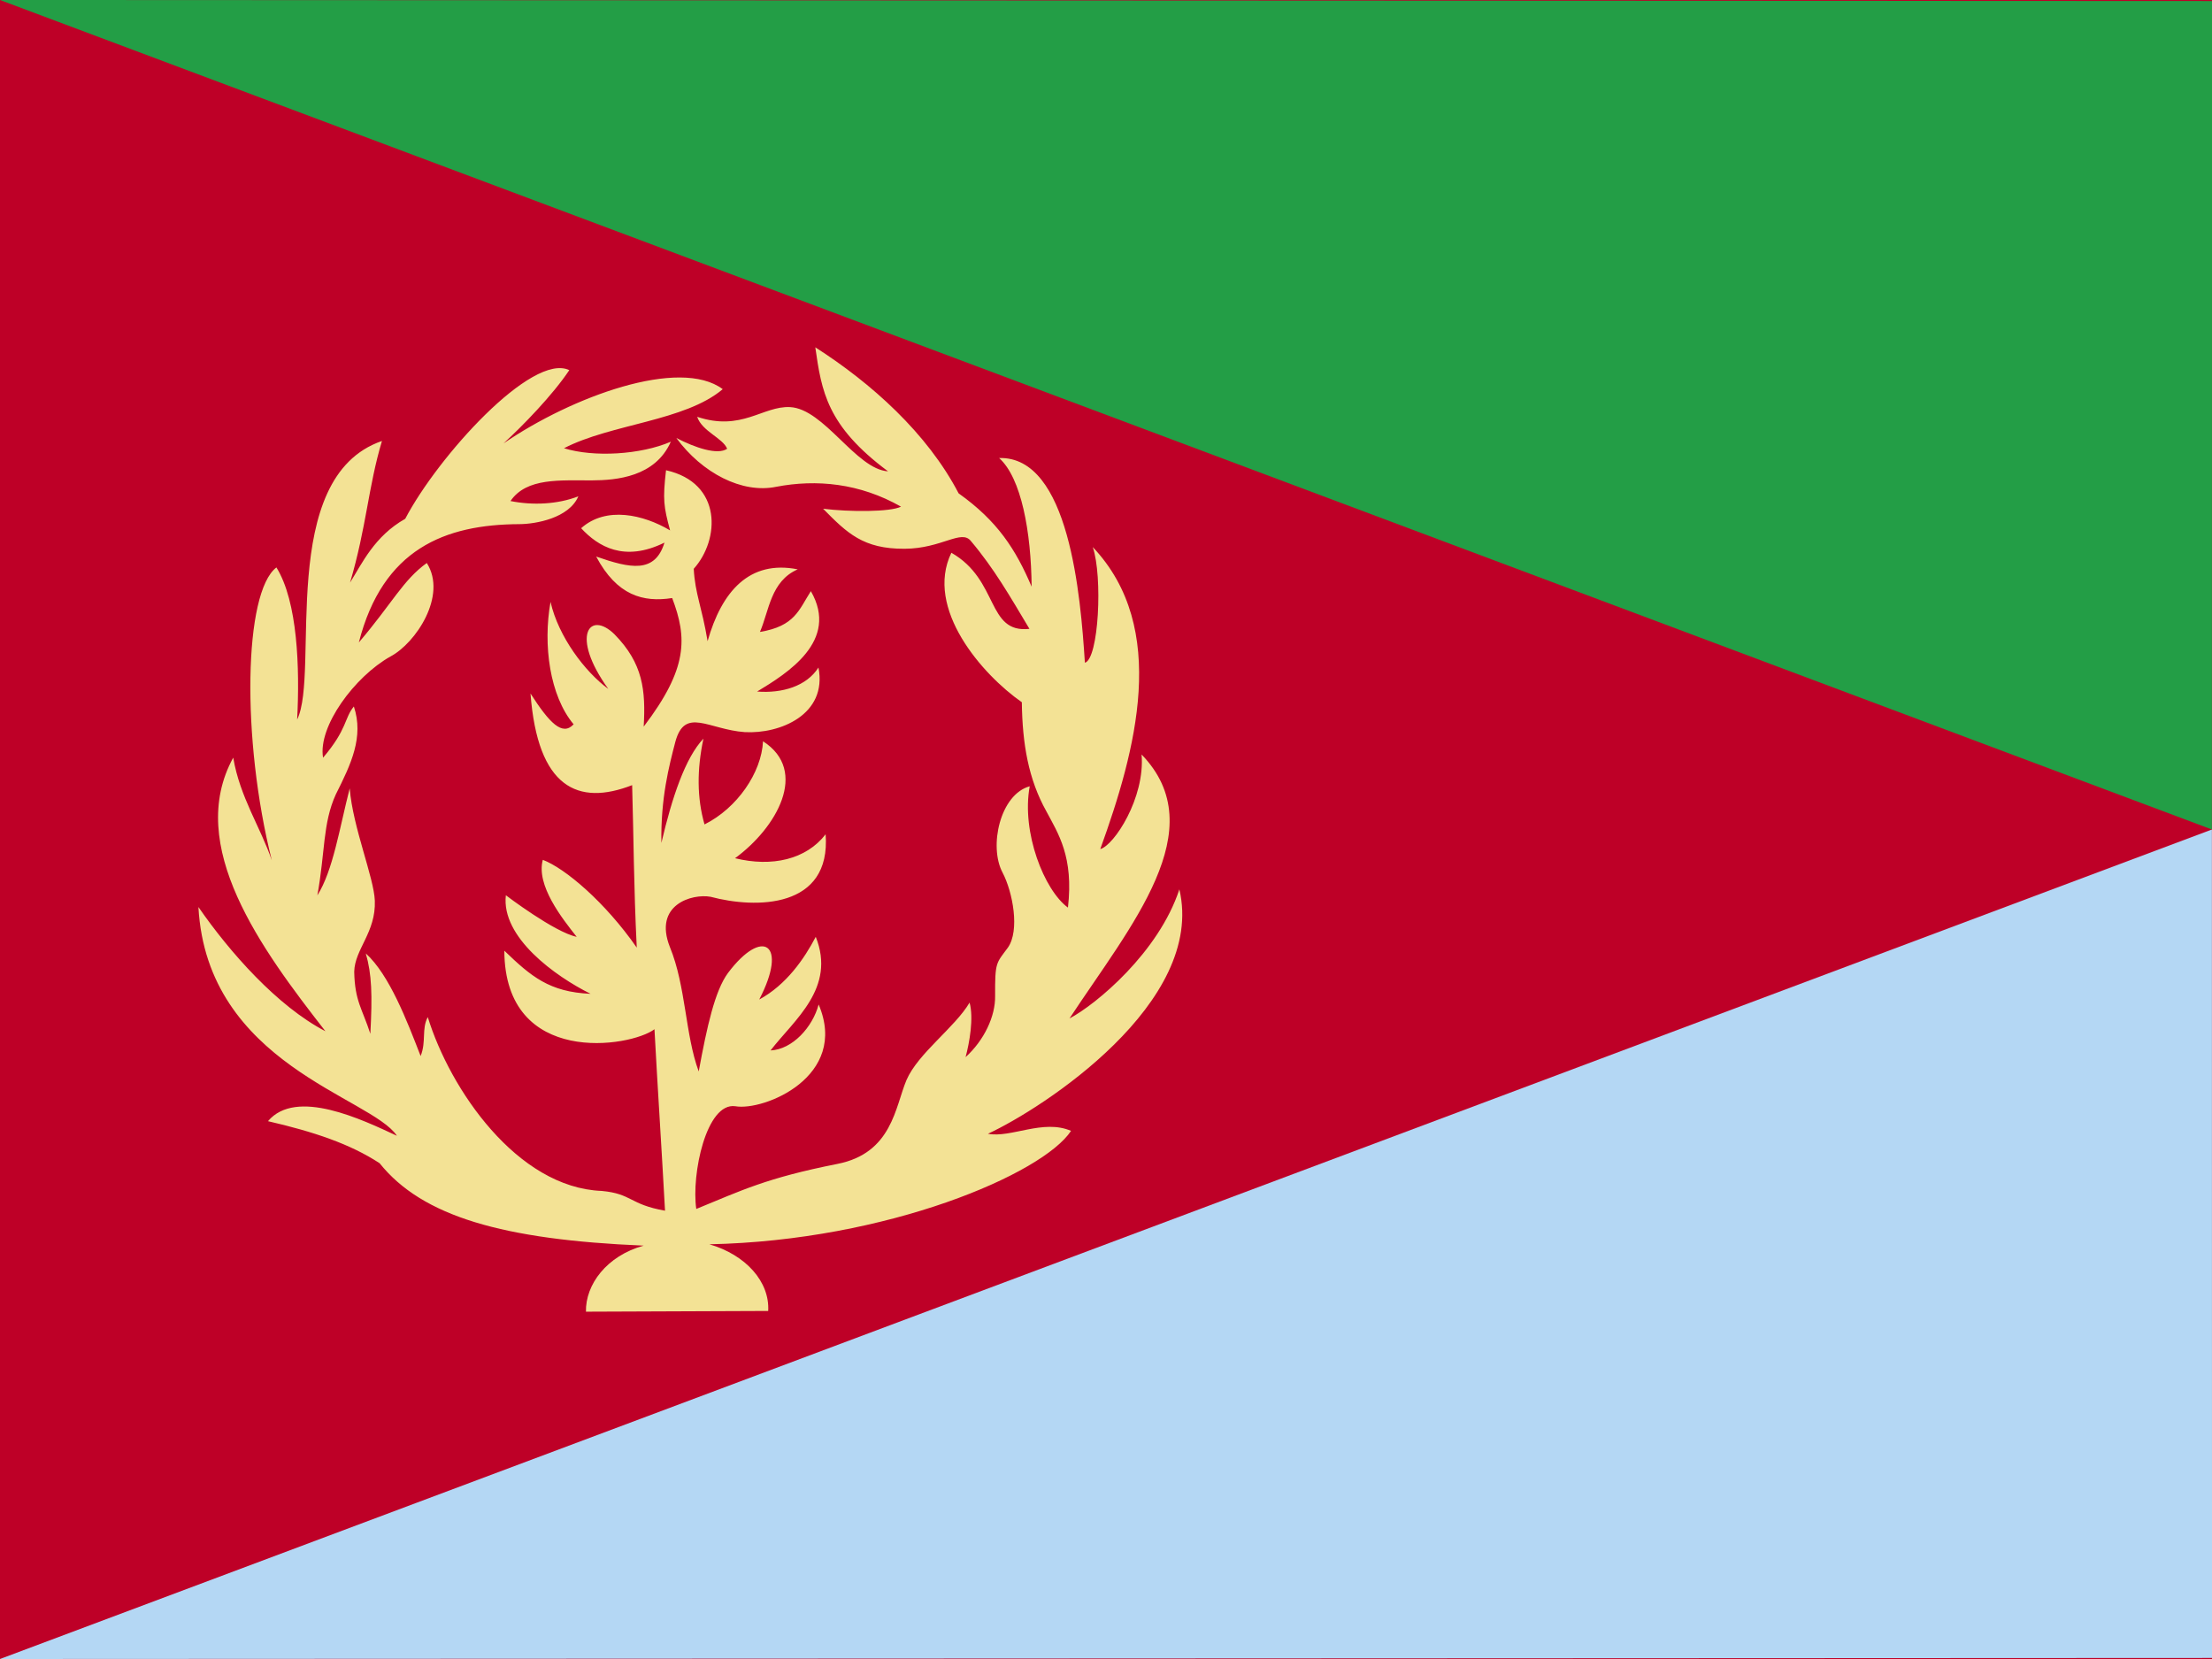
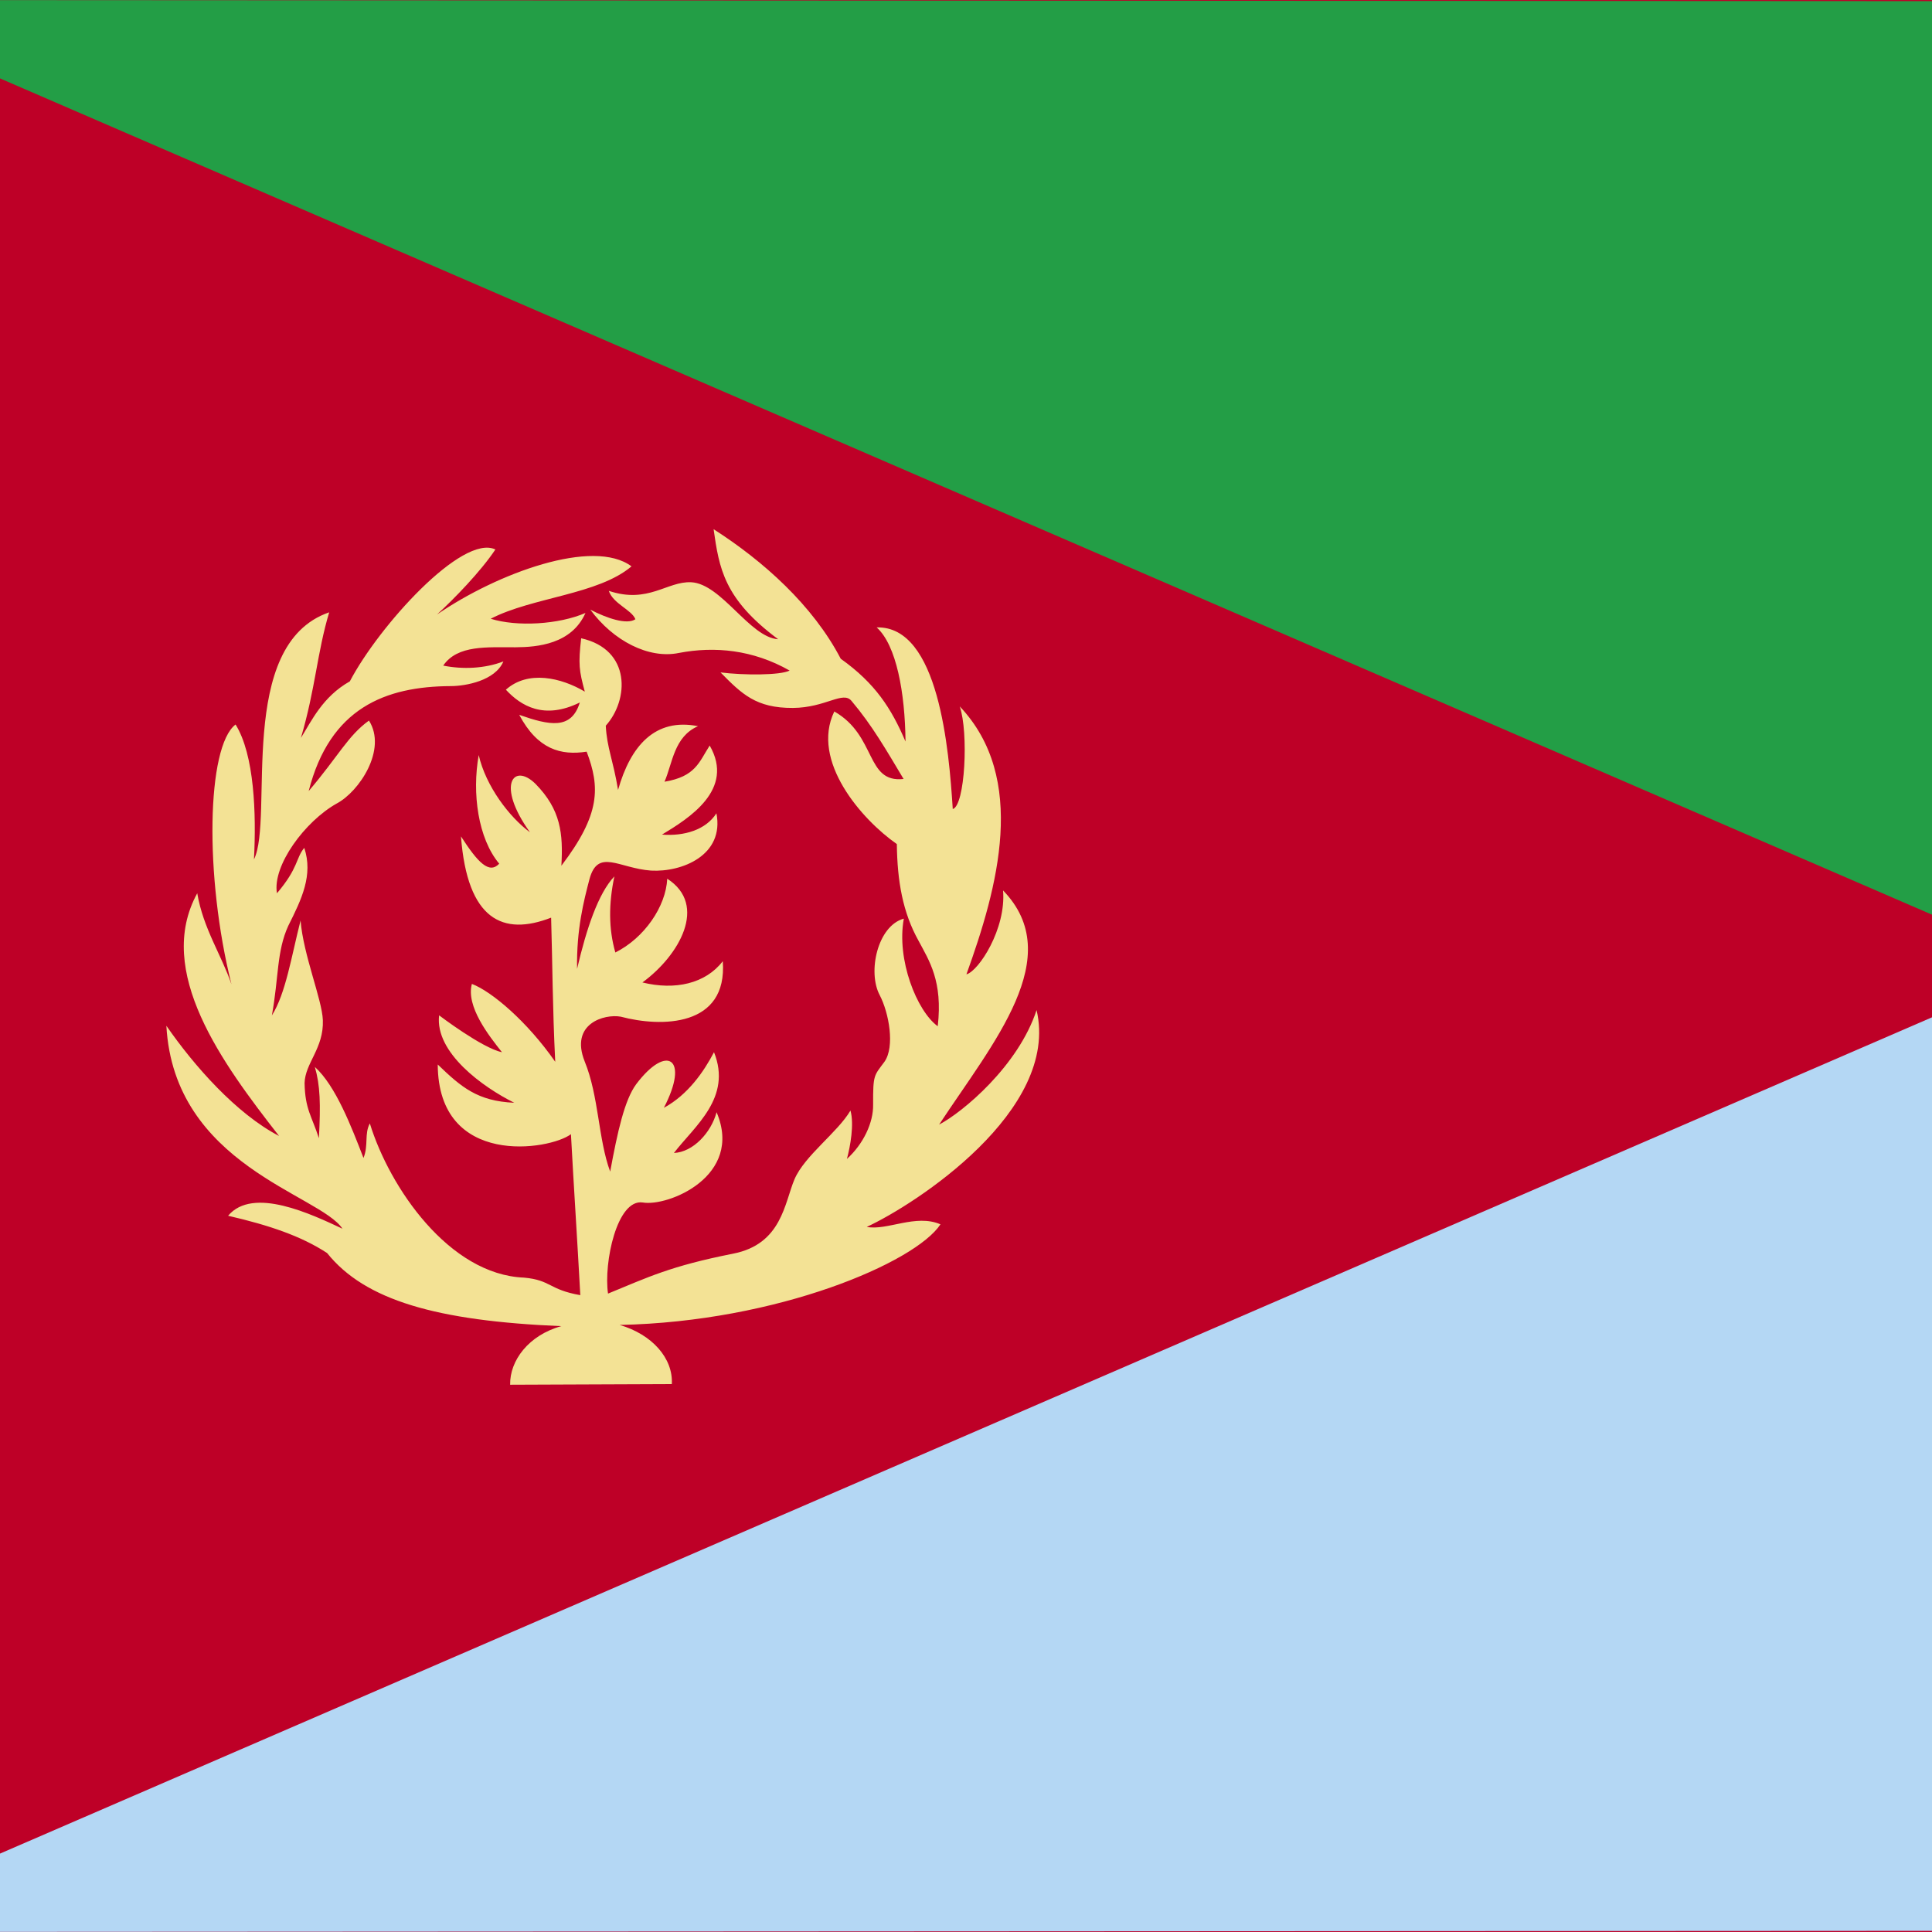
- <svg xmlns="http://www.w3.org/2000/svg" height="480" width="640">
-   <g fill-rule="evenodd">
-     <path fill="#be0027" d="M-.002 0h640.008v480H-.002z" />
-     <path d="M-.002 480l640.008-.3-.032-239.7L-.002 480z" fill="#b4d7f4" />
-     <path d="M-.002 0l640.008.3-.032 239.7L-.002 0z" fill="#239e46" />
-     <path d="M186.23 360.4c-10.713 2.958-16.854 11.27-16.697 19.11l52.73-.21c.475-8.427-6.457-16.22-17.01-19.29 51.627-1.065 96.478-20.404 104.63-32.813-8.066-3.5-17.392 2.134-24.04.837 15.784-7.295 63.073-37.903 55.384-70.717-5.976 18.226-24.08 33.306-31.79 37.354 17.664-26.822 41.785-54.748 20.858-76.373 1.057 12.533-7.965 26.327-11.95 27.364 10.248-28.34 20.025-63.925-2.177-87.383 2.916 8.48 1.738 32.396-2.276 33.47-1.236-19.27-4.525-59.807-24.82-59.23 6.445 5.738 9.266 21.4 9.41 37.22-4.626-10.838-9.883-18.998-21.126-27-9.095-17.444-25.28-31.897-41.464-42.25 1.817 12.696 3.32 22.713 21.048 35.882-9.243-.576-18.484-18.098-28.362-18.583-7.857-.38-14.024 7.12-26.864 2.805 1.422 4.238 7.412 6.115 8.676 9.25-2.75 1.9-9.28-.296-14.707-3.123 7.467 10.17 19.036 16.15 28.858 14.13 11.682-2.245 24.205-1.057 36.15 5.74-3.05 1.567-14.925 1.556-22.545.603 6.927 7.013 11.572 11.66 23.615 11.584 10.757-.07 16.397-5.74 19.16-2.228 6.746 7.993 11.286 15.984 16.93 25.397-12.467 1.377-8.708-14.1-22.593-22.016-7.8 16.148 8.973 35.29 20.39 43.245.155 12.136 1.93 22.29 7.077 31.53 3.47 6.515 7.956 13.184 6.264 27.887-6.835-4.98-13.515-21.768-11.058-35.096-8.555 2.333-11.9 17.377-7.867 24.95 3.012 5.764 5.022 16.798 1.548 21.73-3.384 4.595-3.74 4.08-3.695 13.943.12 5.9-3.175 12.88-8.545 17.745 1.12-4.158 2.4-11.312 1.158-15.784-4.245 7.2-14.893 14.652-18.246 22.392-3.293 7.76-4.128 21.198-20.062 24.297-20.5 4.068-27.575 7.62-40.766 13.018-1.464-10.02 2.917-30.912 11.295-29.72 8.18 1.455 32.98-8.546 24.108-29.44-1.753 6.586-7.598 13.012-13.917 13.297 6.828-8.858 19.013-18.03 13.08-32.872-3.3 6.31-8.488 13.88-16.355 18.14 8.434-16.162.98-20.997-9.036-7.685-3.783 5.135-6.068 15.427-8.47 28.497-3.935-10.63-3.675-24.623-8.337-35.985-4.87-12.287 6.463-15.532 11.796-14.546 13.057 3.486 34.88 3.484 33.258-18.088-5.64 7.297-15.53 9.55-26.21 6.924 11.995-8.76 21.466-25.234 8.1-33.836-.446 9.12-7.505 19.35-16.93 24.06-2.205-7.698-2.205-15.865-.314-24.82-5.262 5.538-9.105 17.064-12.162 30.166-.23-12.95 2.22-22.282 4.037-29.25 2.753-10.175 9.6-3.554 20.078-2.804 10.092.572 23.986-5.005 21.33-18.69-3.445 5.415-10.518 7.522-17.745 6.95 8.7-5.272 23.86-14.638 15.546-29.044-3.493 5.456-4.624 10.124-14.732 11.798 2.647-6.09 3.087-14.7 10.933-18.11-13.994-2.787-22.007 6.397-26.08 20.78-1.65-9.972-3.617-13.643-4.008-20.94 7.565-8.4 8.357-24.838-8.02-28.514-.973 8.48-.685 10.5 1.178 17.403-7.688-4.568-18.524-7.088-25.738-.63 4.888 5.275 12.453 9.918 24.113 4.166-2.754 9.01-9.918 7.468-19.762 4.032 6.017 11.302 13.61 13.31 21.99 12.007 4.388 11.568 4.58 20.357-8.24 37.203.592-10.47-.152-18.268-8.47-26.732-7.127-6.98-12.92.3-1.78 15.818-6.758-4.976-14.406-15.076-16.708-25.174-2.228 12.475-.222 27.178 6.684 35.42-3.268 3.492-6.982-.37-12.476-8.91 2.078 27.328 13.737 32.6 29.406 26.51.445 15 .445 28.888 1.336 47.007-9.136-13.142-20.718-22.946-27.18-25.396-2.004 7.353 5.572 16.93 9.804 22.277-6.46-1.337-20.496-12.03-20.496-12.03-1.412 12.18 14.334 23.467 24.506 28.516-11.955-.52-17.23-5.05-24.952-12.475.15 33.788 36.608 27.92 43.442 22.722.89 16.635 2.16 35.864 3.053 52.5-10.307-1.8-9.497-4.898-18.316-5.715-24.478-.954-43.895-29.384-50.325-50.297-1.845 3.442-.382 7.043-2.07 11.27-3.973-10.264-9.05-23.52-15.86-29.69 1.735 5.983 1.918 12.065 1.315 23.25-2.337-7.248-4.51-9.47-4.667-17.977.15-6.53 6.3-11.35 5.96-20.535-.252-6.706-6.37-21.242-7.27-32.495-2.96 11.582-4.82 23.79-9.357 30.96 2.255-12.367 1.532-20.902 5.346-29.226 4.404-8.763 8.15-16.586 5.217-25.43-2.813 3.416-1.845 6.52-8.912 14.818-1.535-9.025 9.138-23.47 19.496-29.277 7.306-3.85 16.515-17.617 10.516-27.053-6.87 4.934-9.955 11.6-19.66 22.99 6.923-27.06 24.91-34.138 46.44-34.23 4.765-.023 14.37-1.743 17.067-8.048-6.07 2.343-13.245 2.64-19.63 1.363 4.646-6.823 14.434-5.936 23.554-5.977 7.154-.034 18.322-1.004 22.837-11.193-8.727 3.78-22.337 4.567-30.906 1.89 13.628-7.062 34.975-7.822 45.924-17.088-12.48-9.315-43.706 2.168-63.43 15.696 5.512-5.04 14.225-13.983 19.032-21.202-10.787-5.172-38.068 25.05-47.466 43.008-8.927 5.04-12.497 12.943-15.963 18.457 4.756-16.073 5.26-27.736 9.228-40.97-30.6 10.532-17.88 67.068-24.536 80.594.784-14.933.15-34.116-6-44.008-9.423 7.19-10.184 49.51-1.335 84.74-3.196-9.43-9.226-18.23-11.16-29.705-13.95 25.44 8.175 55.454 26.677 79.162-13.93-7.255-27.7-22.86-36.747-35.94 2.496 45.532 50.046 54.992 57.427 66.183-10.02-4.664-29.173-13.892-37.3-4.223 13.23 3.055 23.785 6.586 32.29 12.16 12.34 15.407 35.707 22.145 76.403 23.847z" fill="#f3e295" />
+ <svg xmlns="http://www.w3.org/2000/svg" height="512" width="512">
+   <defs>
+     <clipPath id="a">
+       <path fill-opacity=".67" d="M0 0h512v512H0z" />
+     </clipPath>
+   </defs>
+   <g fill-rule="evenodd" clip-path="url(#a)">
+     <path fill="#be0027" d="M-48 0h591.45v512H-48z" />
+     <path d="M-48 512l591.45-.32-.03-255.68L-48 512z" fill="#b4d7f4" />
+     <path d="M-48 0l591.45.32-.03 255.68L-48 0z" fill="#239e46" />
+     <path d="M148.76 351.44c-8.705 2.404-13.695 9.157-13.568 15.53l42.847-.173c.384-6.847-5.25-13.18-13.824-15.673 41.95-.867 78.396-16.58 85.018-26.663-6.554-2.843-14.13 1.734-19.533.68 12.826-5.927 51.252-30.798 45.005-57.46-4.856 14.81-19.567 27.062-25.833 30.352 14.354-21.796 33.954-44.487 16.95-62.06.858 10.185-6.473 21.394-9.71 22.236 8.326-23.03 16.27-51.944-1.77-71.005 2.37 6.89 1.413 26.324-1.85 27.197-1.004-15.66-3.676-48.598-20.17-48.13 5.24 4.663 7.532 17.39 7.648 30.245-3.76-8.806-8.03-15.437-17.166-21.94-7.39-14.174-20.54-25.918-33.692-34.33 1.476 10.316 2.698 18.456 17.103 29.156-7.51-.466-15.02-14.704-23.046-15.1-6.386-.307-11.396 5.786-21.83 2.28 1.156 3.444 6.024 4.97 7.05 7.517-2.234 1.543-7.54-.24-11.95-2.538 6.068 8.263 15.47 13.123 23.45 11.483 9.49-1.825 19.667-.86 29.373 4.663-2.48 1.273-12.127 1.265-18.32.49 5.63 5.698 9.404 9.475 19.19 9.412 8.74-.057 13.323-4.663 15.568-1.81 5.483 6.496 9.173 12.99 13.76 20.637-10.13 1.12-7.077-11.457-18.36-17.89-6.338 13.12 7.292 28.674 16.57 35.14.124 9.86 1.566 18.112 5.75 25.62 2.82 5.294 6.464 10.712 5.09 22.66-5.555-4.046-10.982-17.69-8.985-28.52-6.952 1.897-9.67 14.12-6.393 20.275 2.447 4.684 4.08 13.65 1.258 17.657-2.75 3.734-3.04 3.316-3.003 11.33.098 4.796-2.58 10.466-6.944 14.42.91-3.378 1.95-9.19.94-12.825-3.448 5.85-12.1 11.905-14.825 18.194-2.676 6.305-3.354 17.224-16.302 19.743-16.658 3.305-22.407 6.192-33.125 10.578-1.19-8.14 2.37-25.118 9.18-24.15 6.646 1.183 26.798-6.944 19.59-23.92-1.425 5.35-6.175 10.572-11.31 10.803 5.55-7.197 15.45-14.65 10.628-26.71-2.68 5.127-6.896 11.28-13.29 14.74 6.854-13.132.797-17.06-7.34-6.245-3.074 4.173-4.93 12.535-6.884 23.156-3.196-8.636-2.985-20.007-6.773-29.24-3.956-9.984 5.252-12.62 9.586-11.82 10.61 2.834 28.343 2.833 27.025-14.697-4.582 5.93-12.618 7.76-21.297 5.627 9.747-7.118 17.442-20.505 6.58-27.494-.36 7.412-6.097 15.722-13.755 19.55-1.792-6.255-1.792-12.892-.255-20.168-4.277 4.5-7.4 13.866-9.883 24.512-.187-10.523 1.804-18.106 3.28-23.767 2.238-8.27 7.8-2.89 16.315-2.28 8.2.466 19.49-4.066 17.333-15.185-2.8 4.4-8.548 6.11-14.42 5.646 7.07-4.283 19.387-11.893 12.632-23.6-2.838 4.433-3.757 8.226-11.97 9.586 2.15-4.948 2.508-11.944 8.883-14.716-11.372-2.264-17.883 5.198-21.193 16.887-1.342-8.103-2.94-11.086-3.257-17.014 6.147-6.827 6.79-20.183-6.517-23.17-.79 6.89-.556 8.53.958 14.14-6.247-3.71-15.052-5.758-20.914-.51 3.972 4.286 10.12 8.06 19.594 3.385-2.238 7.323-8.06 6.07-16.058 3.277 4.89 9.184 11.06 10.815 17.868 9.757 3.565 9.4 3.722 16.54-6.696 30.23.482-8.506-.123-14.844-6.88-21.722-5.793-5.672-10.5.243-1.45 12.853-5.49-4.043-11.705-12.25-13.576-20.455-1.81 10.137-.18 22.084 5.432 28.782-2.655 2.836-5.673-.3-10.137-7.24 1.69 22.205 11.162 26.49 23.894 21.54.363 12.188.363 23.473 1.087 38.196-7.424-10.68-16.835-18.645-22.086-20.636-1.628 5.974 4.528 13.756 7.967 18.1-5.25-1.085-16.654-9.774-16.654-9.774-1.147 9.896 11.647 19.068 19.913 23.17-9.714-.422-14-4.102-20.275-10.137.122 27.456 29.748 22.688 35.3 18.464.724 13.517 1.756 29.142 2.48 42.66-8.375-1.462-7.717-3.98-14.883-4.644-19.89-.775-35.668-23.876-40.893-40.87-1.5 2.797-.31 5.723-1.68 9.16-3.23-8.342-7.356-19.115-12.89-24.128 1.41 4.863 1.56 9.804 1.07 18.892-1.9-5.89-3.666-7.694-3.793-14.606.122-5.307 5.12-9.223 4.844-16.687-.205-5.448-5.176-17.26-5.907-26.403-2.407 9.41-3.917 19.33-7.604 25.158 1.832-10.05 1.245-16.985 4.344-23.75 3.58-7.12 6.624-13.476 4.24-20.663-2.286 2.775-1.5 5.297-7.242 12.04-1.247-7.333 7.426-19.07 15.842-23.79 5.936-3.127 13.418-14.314 8.545-21.98-5.582 4.008-8.09 9.425-15.974 18.68 5.624-21.987 20.24-27.74 37.736-27.815 3.87-.018 11.677-1.416 13.867-6.54-4.93 1.905-10.762 2.147-15.95 1.11 3.776-5.546 11.73-4.825 19.14-4.858 5.813-.028 14.888-.817 18.557-9.095-7.09 3.072-18.15 3.71-25.113 1.535 11.074-5.738 28.42-6.356 37.316-13.885-10.14-7.568-35.514 1.763-51.54 12.755 4.478-4.096 11.558-11.362 15.464-17.228-8.766-4.203-30.933 20.355-38.57 34.947-7.253 4.095-10.155 10.516-12.97 14.997 3.864-13.06 4.273-22.536 7.498-33.29-24.863 8.558-14.53 54.497-19.937 65.487.636-12.134.12-27.722-4.875-35.76-7.658 5.842-8.276 40.23-1.086 68.857-2.597-7.66-7.497-14.812-9.07-24.136-11.333 20.672 6.645 45.06 21.68 64.324-11.32-5.895-22.51-18.575-29.86-29.204 2.03 36.998 40.665 44.686 46.664 53.78-8.14-3.79-23.705-11.29-30.31-3.432 10.752 2.482 19.328 5.35 26.238 9.88 10.027 12.52 29.014 17.996 62.082 19.378z" fill="#f3e295" />
  </g>
</svg>
